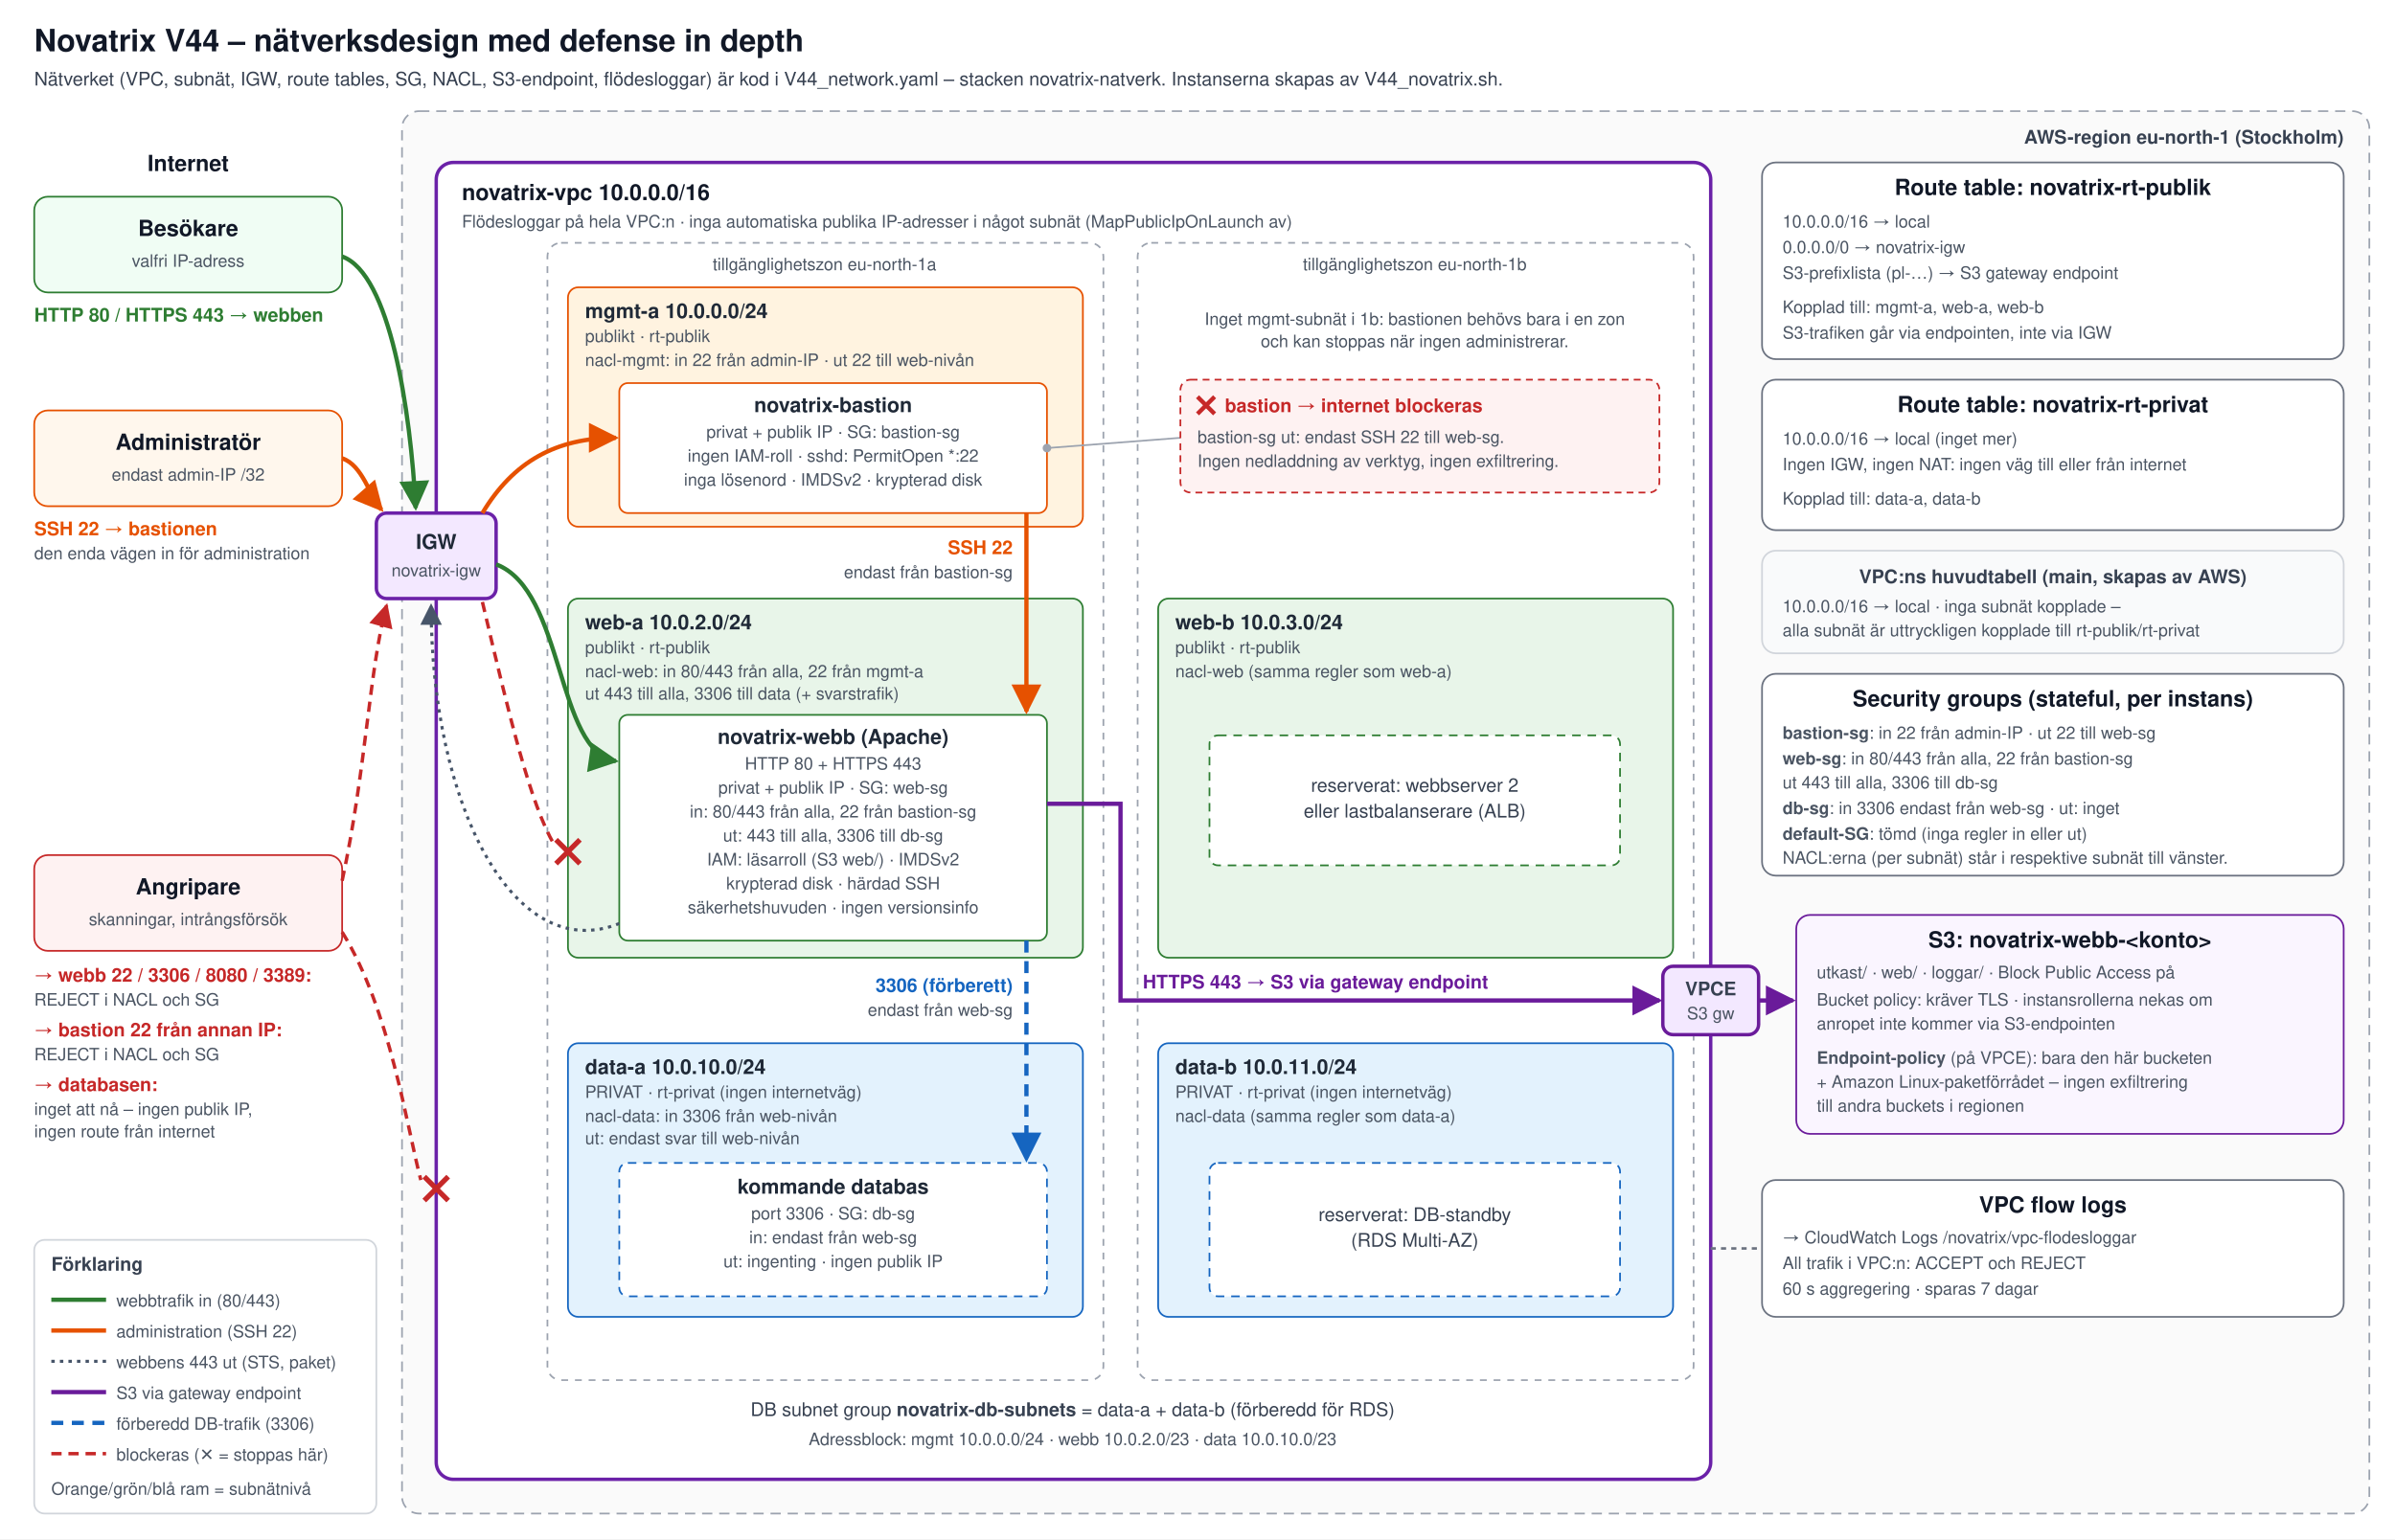
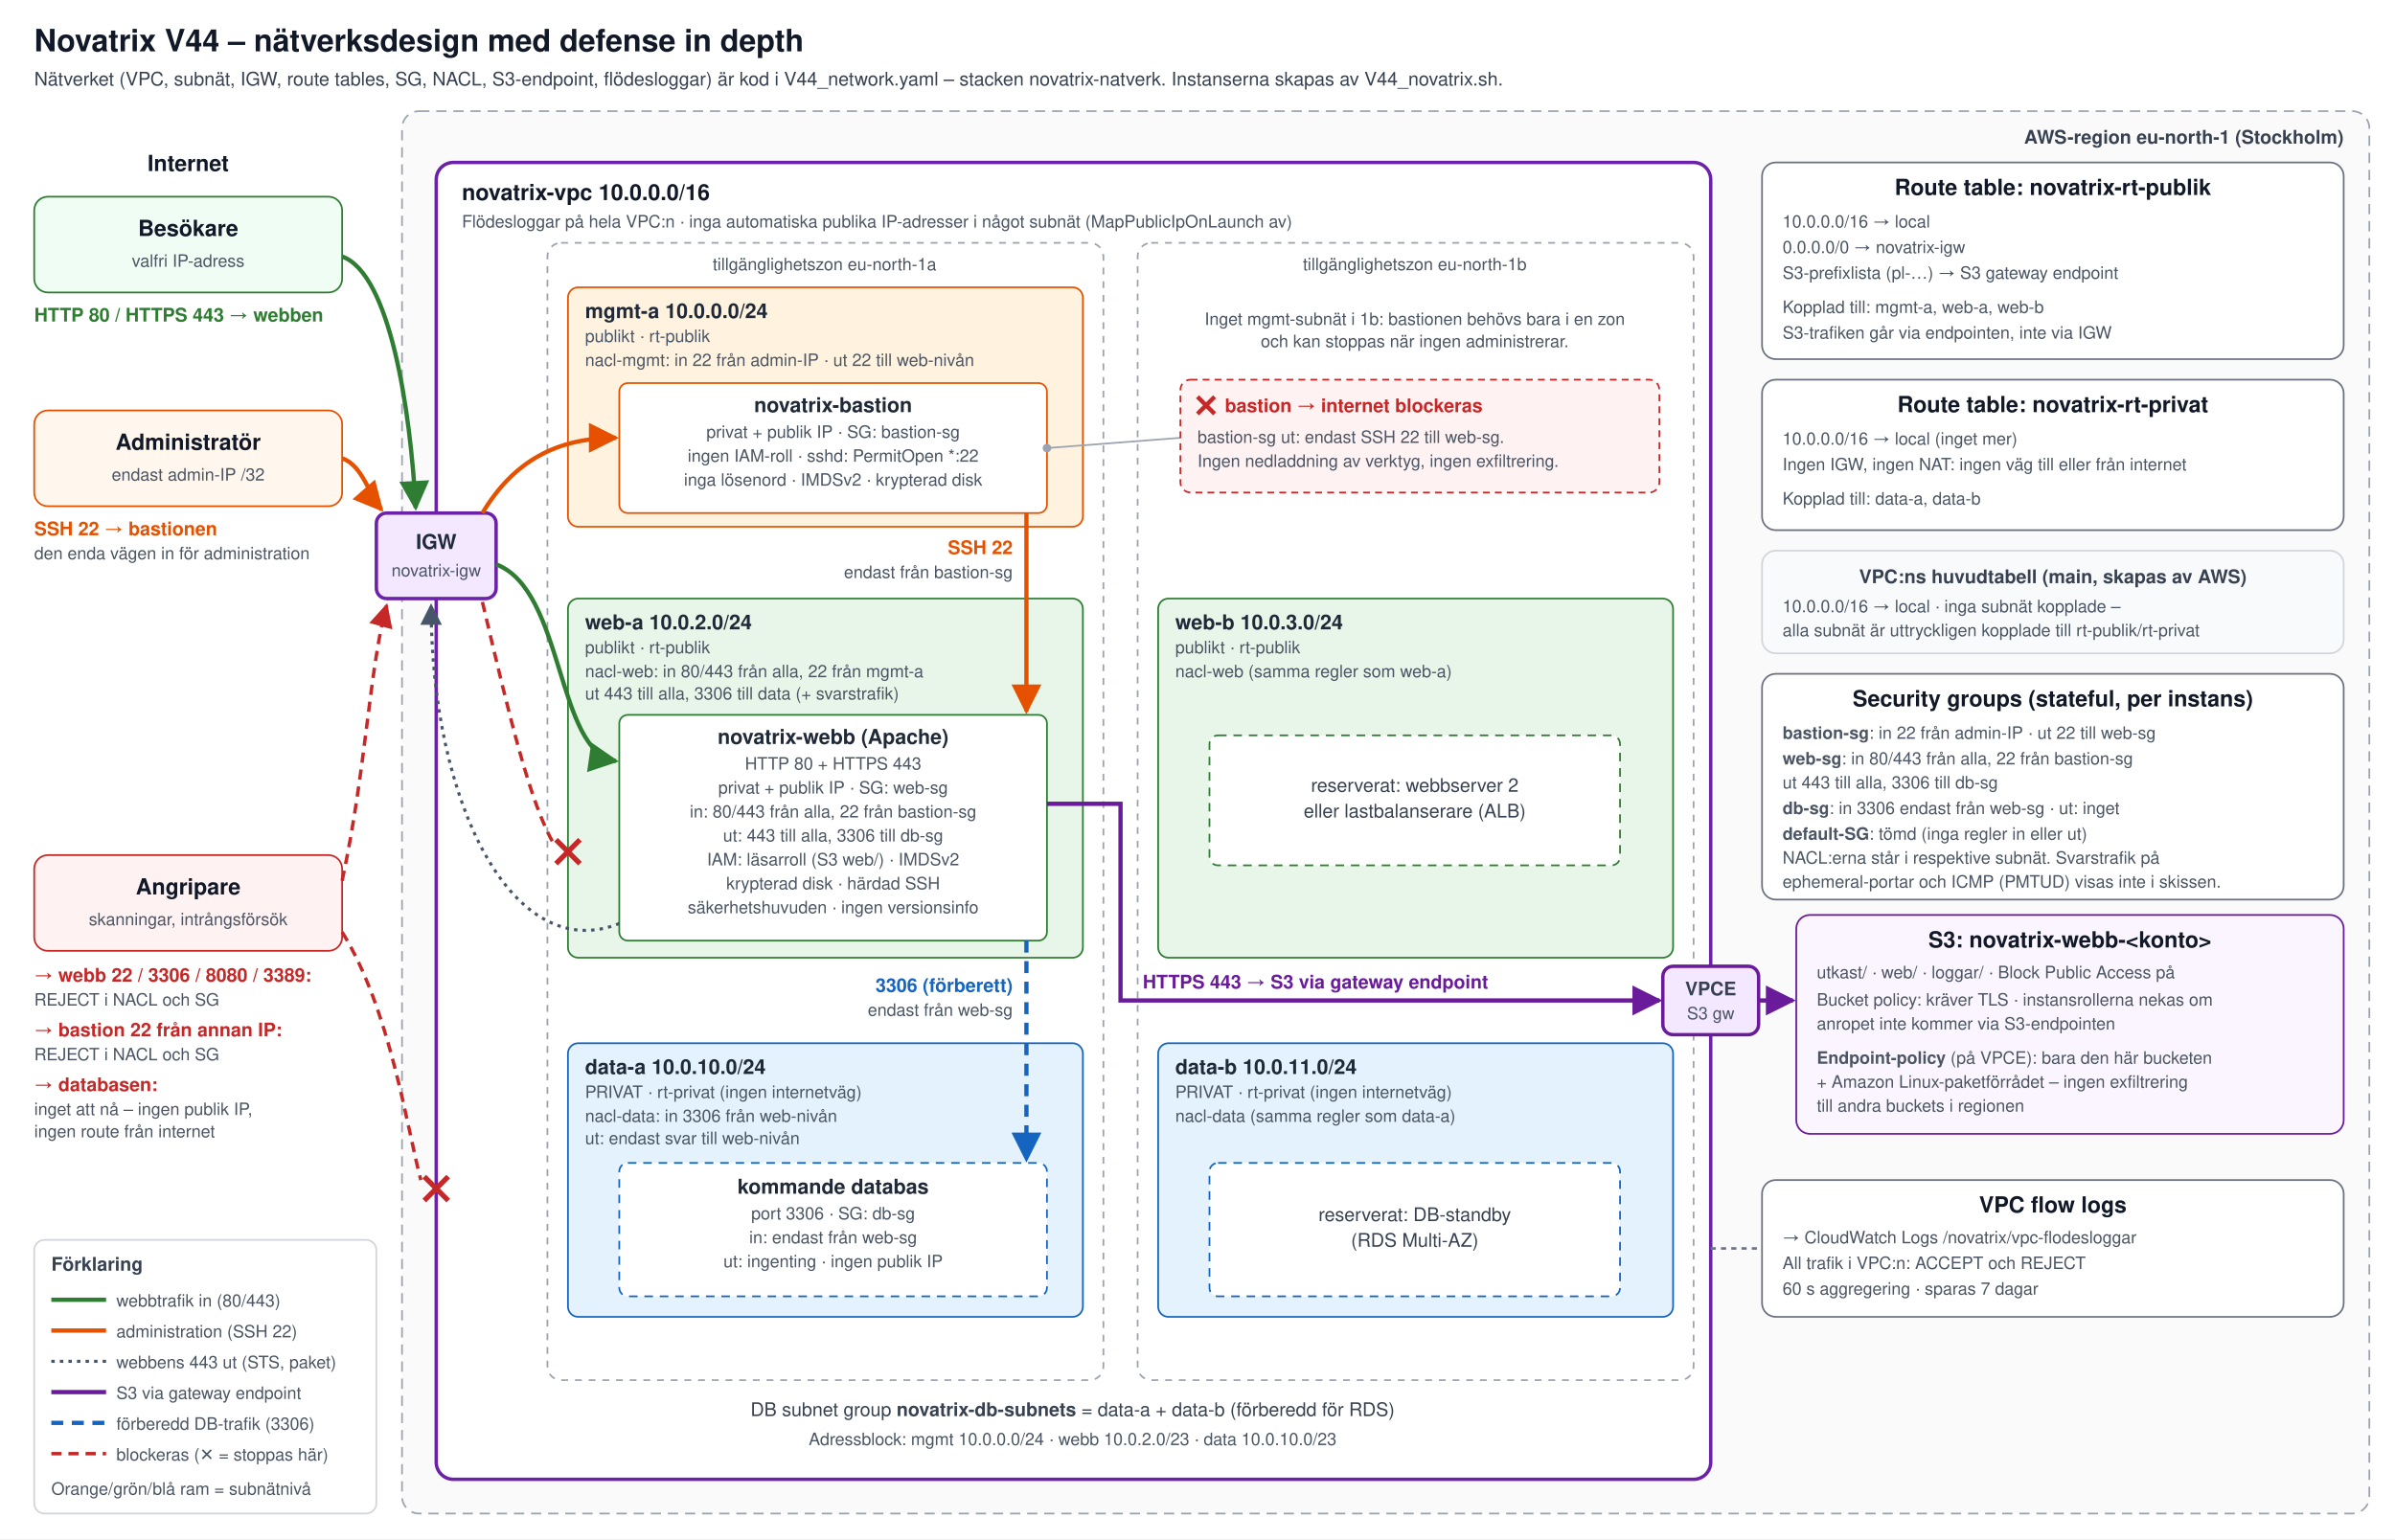
<svg xmlns="http://www.w3.org/2000/svg" viewBox="0 0 1400 900" width="1400" height="900" font-family="Segoe UI, Helvetica, Arial, sans-serif">
  <defs>
    <marker id="aG" viewBox="0 0 10 10" refX="9" refY="5" markerWidth="7" markerHeight="7" orient="auto-start-reverse">
      <path d="M0,0 L10,5 L0,10 z" fill="#2E7D32" />
    </marker>
    <marker id="aO" viewBox="0 0 10 10" refX="9" refY="5" markerWidth="7" markerHeight="7" orient="auto-start-reverse">
      <path d="M0,0 L10,5 L0,10 z" fill="#E65100" />
    </marker>
    <marker id="aB" viewBox="0 0 10 10" refX="9" refY="5" markerWidth="7" markerHeight="7" orient="auto-start-reverse">
      <path d="M0,0 L10,5 L0,10 z" fill="#1565C0" />
    </marker>
    <marker id="aP" viewBox="0 0 10 10" refX="9" refY="5" markerWidth="7" markerHeight="7" orient="auto-start-reverse">
      <path d="M0,0 L10,5 L0,10 z" fill="#6A1B9A" />
    </marker>
    <marker id="aS" viewBox="0 0 10 10" refX="9" refY="5" markerWidth="7" markerHeight="7" orient="auto-start-reverse">
      <path d="M0,0 L10,5 L0,10 z" fill="#475569" />
    </marker>
    <marker id="aR" viewBox="0 0 10 10" refX="9" refY="5" markerWidth="7" markerHeight="7" orient="auto-start-reverse">
      <path d="M0,0 L10,5 L0,10 z" fill="#C62828" />
    </marker>
    <style>
      .t  { font-size: 12px; fill: #1f2937; }
      .ts { font-size: 11px; fill: #374151; }
      .tx { font-size: 10px; fill: #4b5563; }
      .b  { font-weight: 700; }
      .h  { font-size: 13px; font-weight: 700; fill: #111827; }
      .c  { text-anchor: middle; }
      .e  { text-anchor: end; }
      .lG { font-size: 11px; font-weight: 600; fill: #2E7D32; }
      .lO { font-size: 11px; font-weight: 600; fill: #E65100; }
      .lB { font-size: 11px; font-weight: 600; fill: #1565C0; }
      .lP { font-size: 11px; font-weight: 600; fill: #6A1B9A; }
      .lR { font-size: 11px; font-weight: 600; fill: #C62828; }
    </style>
  </defs>
  <rect width="1400" height="900" fill="#ffffff" />
  <text x="20" y="30" font-size="18" font-weight="700" fill="#111827">Novatrix V44 – nätverksdesign med defense in depth</text>
  <text x="20" y="50" class="ts">Nätverket (VPC, subnät, IGW, route tables, SG, NACL, S3-endpoint, flödesloggar) är kod i V44_network.yaml – stacken novatrix-natverk. Instanserna skapas av V44_novatrix.sh.</text>
  <text x="110" y="100" class="h c">Internet</text>
  <rect x="20" y="115" width="180" height="56" rx="8" fill="#F0FDF4" stroke="#2E7D32" />
  <text x="110" y="138" class="h c">Besökare</text>
  <text x="110" y="156" class="tx c">valfri IP-adress</text>
  <text x="20" y="188" class="lG">HTTP 80 / HTTPS 443 → webben</text>
  <rect x="20" y="240" width="180" height="56" rx="8" fill="#FFF7ED" stroke="#E65100" />
  <text x="110" y="263" class="h c">Administratör</text>
  <text x="110" y="281" class="tx c">endast admin-IP /32</text>
  <text x="20" y="313" class="lO">SSH 22 → bastionen</text>
  <text x="20" y="327" class="tx">den enda vägen in för administration</text>
  <rect x="20" y="500" width="180" height="56" rx="8" fill="#FEF2F2" stroke="#C62828" />
  <text x="110" y="523" class="h c">Angripare</text>
  <text x="110" y="541" class="tx c">skanningar, intrångsförsök</text>
  <text x="20" y="574" class="lR">→ webb 22 / 3306 / 8080 / 3389:</text>
  <text x="20" y="588" class="tx">REJECT i NACL och SG</text>
  <text x="20" y="606" class="lR">→ bastion 22 från annan IP:</text>
  <text x="20" y="620" class="tx">REJECT i NACL och SG</text>
  <text x="20" y="638" class="lR">→ databasen:</text>
  <text x="20" y="652" class="tx">inget att nå – ingen publik IP,</text>
  <text x="20" y="665" class="tx">ingen route från internet</text>
  <rect x="235" y="65" width="1150" height="820" rx="10" fill="#FAFAFA" stroke="#9CA3AF" stroke-dasharray="6 4" />
  <text x="1370" y="84" class="ts e" font-weight="600">AWS-region eu-north-1 (Stockholm)</text>
  <rect x="255" y="95" width="745" height="770" rx="10" fill="#ffffff" stroke="#6B21A8" stroke-width="2" />
  <text x="270" y="117" class="h" fill="#6B21A8">novatrix-vpc  10.0.0.0/16</text>
  <text x="270" y="133" class="tx">Flödesloggar på hela VPC:n · inga automatiska publika IP-adresser i något subnät (MapPublicIpOnLaunch av)</text>
  <rect x="320" y="142" width="325" height="665" rx="8" fill="none" stroke="#9CA3AF" stroke-dasharray="4 4" />
  <text x="482" y="158" class="tx c">tillgänglighetszon eu-north-1a</text>
  <rect x="665" y="142" width="325" height="665" rx="8" fill="none" stroke="#9CA3AF" stroke-dasharray="4 4" />
  <text x="827" y="158" class="tx c">tillgänglighetszon eu-north-1b</text>
  <rect x="332" y="168" width="301" height="140" rx="6" fill="#FFF3E0" stroke="#E65100" />
  <text x="342" y="186" class="t b">mgmt-a  10.0.0.0/24</text>
  <text x="342" y="200" class="tx">publikt · rt-publik</text>
  <text x="342" y="214" class="tx">nacl-mgmt: in 22 från admin-IP · ut 22 till web-nivån</text>
  <rect x="362" y="224" width="250" height="76" rx="5" fill="#ffffff" stroke="#E65100" />
  <text x="487" y="241" class="t c b">novatrix-bastion</text>
  <text x="487" y="256" class="tx c">privat + publik IP · SG: bastion-sg</text>
  <text x="487" y="270" class="tx c">ingen IAM-roll · sshd: PermitOpen *:22</text>
  <text x="487" y="284" class="tx c">inga lösenord · IMDSv2 · krypterad disk</text>
  <text x="827" y="190" class="tx c">Inget mgmt-subnät i 1b: bastionen behövs bara i en zon</text>
  <text x="827" y="203" class="tx c">och kan stoppas när ingen administrerar.</text>
  <line x1="612" y1="262" x2="690" y2="256" stroke="#9CA3AF" stroke-width="1" />
  <circle cx="612" cy="262" r="2.5" fill="#9CA3AF" />
  <rect x="690" y="222" width="280" height="66" rx="6" fill="#FEF2F2" stroke="#C62828" stroke-dasharray="4 3" />
  <g stroke="#C62828" stroke-width="2.5">
    <line x1="700" y1="232" x2="710" y2="242" />
    <line x1="710" y1="232" x2="700" y2="242" />
  </g>
  <text x="716" y="241" class="lR">bastion → internet blockeras</text>
  <text x="700" y="259" class="tx">bastion-sg ut: endast SSH 22 till web-sg.</text>
  <text x="700" y="273" class="tx">Ingen nedladdning av verktyg, ingen exfiltrering.</text>
  <rect x="332" y="350" width="301" height="210" rx="6" fill="#E8F5E9" stroke="#2E7D32" />
  <text x="342" y="368" class="t b">web-a  10.0.2.0/24</text>
  <text x="342" y="382" class="tx">publikt · rt-publik</text>
  <text x="342" y="396" class="tx">nacl-web: in 80/443 från alla, 22 från mgmt-a</text>
  <text x="342" y="409" class="tx">ut 443 till alla, 3306 till data (+ svarstrafik)</text>
  <rect x="362" y="418" width="250" height="132" rx="5" fill="#ffffff" stroke="#2E7D32" />
  <text x="487" y="435" class="t c b">novatrix-webb (Apache)</text>
  <text x="487" y="450" class="tx c">HTTP 80 + HTTPS 443</text>
  <text x="487" y="464" class="tx c">privat + publik IP · SG: web-sg</text>
  <text x="487" y="478" class="tx c">in: 80/443 från alla, 22 från bastion-sg</text>
  <text x="487" y="492" class="tx c">ut: 443 till alla, 3306 till db-sg</text>
  <text x="487" y="506" class="tx c">IAM: läsarroll (S3 web/) · IMDSv2</text>
  <text x="487" y="520" class="tx c">krypterad disk · härdad SSH</text>
  <text x="487" y="534" class="tx c">säkerhetshuvuden · ingen versionsinfo</text>
  <rect x="677" y="350" width="301" height="210" rx="6" fill="#E8F5E9" stroke="#2E7D32" />
  <text x="687" y="368" class="t b">web-b  10.0.3.0/24</text>
  <text x="687" y="382" class="tx">publikt · rt-publik</text>
  <text x="687" y="396" class="tx">nacl-web (samma regler som web-a)</text>
  <rect x="707" y="430" width="240" height="76" rx="5" fill="#ffffff" stroke="#2E7D32" stroke-dasharray="5 4" />
  <text x="827" y="463" class="ts c">reserverat: webbserver 2</text>
  <text x="827" y="478" class="ts c">eller lastbalanserare (ALB)</text>
  <rect x="332" y="610" width="301" height="160" rx="6" fill="#E3F2FD" stroke="#1565C0" />
  <text x="342" y="628" class="t b">data-a  10.0.10.0/24</text>
  <text x="342" y="642" class="tx">PRIVAT · rt-privat (ingen internetväg)</text>
  <text x="342" y="656" class="tx">nacl-data: in 3306 från web-nivån</text>
  <text x="342" y="669" class="tx">ut: endast svar till web-nivån</text>
  <rect x="362" y="680" width="250" height="78" rx="5" fill="#ffffff" stroke="#1565C0" stroke-dasharray="5 4" />
  <text x="487" y="698" class="t c b">kommande databas</text>
  <text x="487" y="713" class="tx c">port 3306 · SG: db-sg</text>
  <text x="487" y="727" class="tx c">in: endast från web-sg</text>
  <text x="487" y="741" class="tx c">ut: ingenting · ingen publik IP</text>
  <rect x="677" y="610" width="301" height="160" rx="6" fill="#E3F2FD" stroke="#1565C0" />
  <text x="687" y="628" class="t b">data-b  10.0.11.0/24</text>
  <text x="687" y="642" class="tx">PRIVAT · rt-privat (ingen internetväg)</text>
  <text x="687" y="656" class="tx">nacl-data (samma regler som data-a)</text>
  <rect x="707" y="680" width="240" height="78" rx="5" fill="#ffffff" stroke="#1565C0" stroke-dasharray="5 4" />
  <text x="827" y="714" class="ts c">reserverat: DB-standby</text>
  <text x="827" y="729" class="ts c">(RDS Multi-AZ)</text>
  <text x="627" y="828" class="ts c">DB subnet group <tspan font-weight="700">novatrix-db-subnets</tspan> = data-a + data-b (förberedd för RDS)</text>
  <text x="627" y="845" class="tx c">Adressblock: mgmt 10.0.0.0/24 · webb 10.0.2.0/23 · data 10.0.10.0/23</text>
  <rect x="220" y="300" width="70" height="50" rx="6" fill="#F3E8FF" stroke="#6B21A8" stroke-width="2" />
  <text x="255" y="321" class="t c b">IGW</text>
  <text x="255" y="337" class="tx c">novatrix-igw</text>
  <rect x="1030" y="95" width="340" height="115" rx="8" fill="#ffffff" stroke="#6B7280" />
  <text x="1200" y="114" class="h c">Route table: novatrix-rt-publik</text>
  <text x="1042" y="133" class="tx">10.0.0.0/16 → local</text>
  <text x="1042" y="148" class="tx">0.0.0.0/0 → novatrix-igw</text>
  <text x="1042" y="163" class="tx">S3-prefixlista (pl-…) → S3 gateway endpoint</text>
  <text x="1042" y="183" class="tx">Kopplad till: mgmt-a, web-a, web-b</text>
  <text x="1042" y="198" class="tx">S3-trafiken går via endpointen, inte via IGW</text>
  <rect x="1030" y="222" width="340" height="88" rx="8" fill="#ffffff" stroke="#6B7280" />
  <text x="1200" y="241" class="h c">Route table: novatrix-rt-privat</text>
  <text x="1042" y="260" class="tx">10.0.0.0/16 → local   (inget mer)</text>
  <text x="1042" y="275" class="tx">Ingen IGW, ingen NAT: ingen väg till eller från internet</text>
  <text x="1042" y="295" class="tx">Kopplad till: data-a, data-b</text>
  <rect x="1030" y="322" width="340" height="60" rx="8" fill="#F9FAFB" stroke="#D1D5DB" />
  <text x="1200" y="341" class="ts c b">VPC:ns huvudtabell (main, skapas av AWS)</text>
  <text x="1042" y="358" class="tx">10.0.0.0/16 → local · inga subnät kopplade –</text>
  <text x="1042" y="372" class="tx">alla subnät är uttryckligen kopplade till rt-publik/rt-privat</text>
-   <rect x="1030" y="394" width="340" height="118" rx="8" fill="#ffffff" stroke="#6B7280" />
+   <rect x="1030" y="394" width="340" height="132" rx="8" fill="#ffffff" stroke="#6B7280" />
  <text x="1200" y="413" class="h c">Security groups (stateful, per instans)</text>
  <text x="1042" y="432" class="tx">
    <tspan font-weight="700">bastion-sg</tspan>: in 22 från admin-IP · ut 22 till web-sg</text>
  <text x="1042" y="447" class="tx">
    <tspan font-weight="700">web-sg</tspan>: in 80/443 från alla, 22 från bastion-sg</text>
  <text x="1042" y="461" class="tx">             ut 443 till alla, 3306 till db-sg</text>
  <text x="1042" y="476" class="tx">
    <tspan font-weight="700">db-sg</tspan>: in 3306 endast från web-sg · ut: inget</text>
  <text x="1042" y="491" class="tx">
    <tspan font-weight="700">default-SG</tspan>: tömd (inga regler in eller ut)</text>
-   <text x="1042" y="505" class="tx">NACL:erna (per subnät) står i respektive subnät till vänster.</text>
+   <text x="1042" y="505" class="tx">NACL:erna står i respektive subnät. Svarstrafik på</text>
+   <text x="1042" y="519" class="tx">ephemeral-portar och ICMP (PMTUD) visas inte i skissen.</text>
  <rect x="1050" y="535" width="320" height="128" rx="8" fill="#FAF5FF" stroke="#6A1B9A" />
  <text x="1210" y="554" class="h c">S3: novatrix-webb-&lt;konto&gt;</text>
  <text x="1062" y="572" class="tx">utkast/ · web/ · loggar/ · Block Public Access på</text>
  <text x="1062" y="588" class="tx">Bucket policy: kräver TLS · instansrollerna nekas om</text>
  <text x="1062" y="602" class="tx">anropet inte kommer via S3-endpointen</text>
  <text x="1062" y="622" class="tx">
    <tspan font-weight="700">Endpoint-policy</tspan> (på VPCE): bara den här bucketen</text>
  <text x="1062" y="636" class="tx">+ Amazon Linux-paketförrådet – ingen exfiltrering</text>
  <text x="1062" y="650" class="tx">till andra buckets i regionen</text>
  <rect x="972" y="565" width="56" height="40" rx="6" fill="#F3E8FF" stroke="#6A1B9A" stroke-width="2" />
  <text x="1000" y="582" class="ts c b">VPCE</text>
  <text x="1000" y="596" class="tx c">S3 gw</text>
  <line x1="1028" y1="585" x2="1048" y2="585" stroke="#6A1B9A" stroke-width="2.5" marker-end="url(#aP)" />
  <rect x="1030" y="690" width="340" height="80" rx="8" fill="#ffffff" stroke="#6B7280" />
  <text x="1200" y="709" class="h c">VPC flow logs</text>
  <text x="1042" y="727" class="tx">→ CloudWatch Logs /novatrix/vpc-flodesloggar</text>
  <text x="1042" y="742" class="tx">All trafik i VPC:n: ACCEPT och REJECT</text>
  <text x="1042" y="757" class="tx">60 s aggregering · sparas 7 dagar</text>
  <line x1="1000" y1="730" x2="1028" y2="730" stroke="#6B7280" stroke-width="1.5" stroke-dasharray="3 3" />
  <path d="M200,150 C228,160 240,240 243,297" fill="none" stroke="#2E7D32" stroke-width="2.5" marker-end="url(#aG)" />
  <path d="M290,330 C330,345 325,440 360,445" fill="none" stroke="#2E7D32" stroke-width="2.5" marker-end="url(#aG)" />
  <path d="M200,268 C212,272 216,290 223,298" fill="none" stroke="#E65100" stroke-width="2.5" marker-end="url(#aO)" />
  <path d="M282,300 C300,270 325,256 360,256" fill="none" stroke="#E65100" stroke-width="2.5" marker-end="url(#aO)" />
  <line x1="600" y1="300" x2="600" y2="416" stroke="#E65100" stroke-width="2.5" marker-end="url(#aO)" />
  <text x="592" y="324" class="lO e">SSH 22</text>
  <text x="592" y="338" class="tx e">endast från bastion-sg</text>
  <path d="M362,540 C300,565 252,470 252,354" fill="none" stroke="#475569" stroke-width="1.8" stroke-dasharray="2 3" marker-end="url(#aS)" />
  <line x1="600" y1="550" x2="600" y2="678" stroke="#1565C0" stroke-width="2.5" stroke-dasharray="7 5" marker-end="url(#aB)" />
  <text x="592" y="580" class="lB e">3306 (förberett)</text>
  <text x="592" y="594" class="tx e">endast från web-sg</text>
  <path d="M612,470 L655,470 L655,585 L970,585" fill="none" stroke="#6A1B9A" stroke-width="2.5" marker-end="url(#aP)" />
  <text x="668" y="578" class="lP">HTTPS 443 → S3 via gateway endpoint</text>
  <path d="M200,515 C214,450 216,390 226,354" fill="none" stroke="#C62828" stroke-width="2" stroke-dasharray="6 4" marker-end="url(#aR)" />
  <path d="M282,352 C298,420 310,470 324,494" fill="none" stroke="#C62828" stroke-width="2" stroke-dasharray="6 4" />
  <g stroke="#C62828" stroke-width="3">
    <line x1="325" y1="491" x2="339" y2="505" />
    <line x1="339" y1="491" x2="325" y2="505" />
  </g>
  <path d="M200,545 C228,590 238,660 246,690" fill="none" stroke="#C62828" stroke-width="2" stroke-dasharray="6 4" />
  <g stroke="#C62828" stroke-width="3">
    <line x1="248" y1="688" x2="262" y2="702" />
    <line x1="262" y1="688" x2="248" y2="702" />
  </g>
  <rect x="20" y="725" width="200" height="160" rx="6" fill="#ffffff" stroke="#D1D5DB" />
  <text x="30" y="743" class="ts b">Förklaring</text>
  <line x1="30" y1="760" x2="62" y2="760" stroke="#2E7D32" stroke-width="2.5" />
  <text x="68" y="764" class="tx">webbtrafik in (80/443)</text>
  <line x1="30" y1="778" x2="62" y2="778" stroke="#E65100" stroke-width="2.5" />
  <text x="68" y="782" class="tx">administration (SSH 22)</text>
  <line x1="30" y1="796" x2="62" y2="796" stroke="#475569" stroke-width="1.8" stroke-dasharray="2 3" />
  <text x="68" y="800" class="tx">webbens 443 ut (STS, paket)</text>
  <line x1="30" y1="814" x2="62" y2="814" stroke="#6A1B9A" stroke-width="2.5" />
  <text x="68" y="818" class="tx">S3 via gateway endpoint</text>
  <line x1="30" y1="832" x2="62" y2="832" stroke="#1565C0" stroke-width="2.5" stroke-dasharray="7 5" />
  <text x="68" y="836" class="tx">förberedd DB-trafik (3306)</text>
  <line x1="30" y1="850" x2="62" y2="850" stroke="#C62828" stroke-width="2" stroke-dasharray="6 4" />
  <text x="68" y="854" class="tx">blockeras (✕ = stoppas här)</text>
  <text x="30" y="874" class="tx">Orange/grön/blå ram = subnätnivå</text>
</svg>
